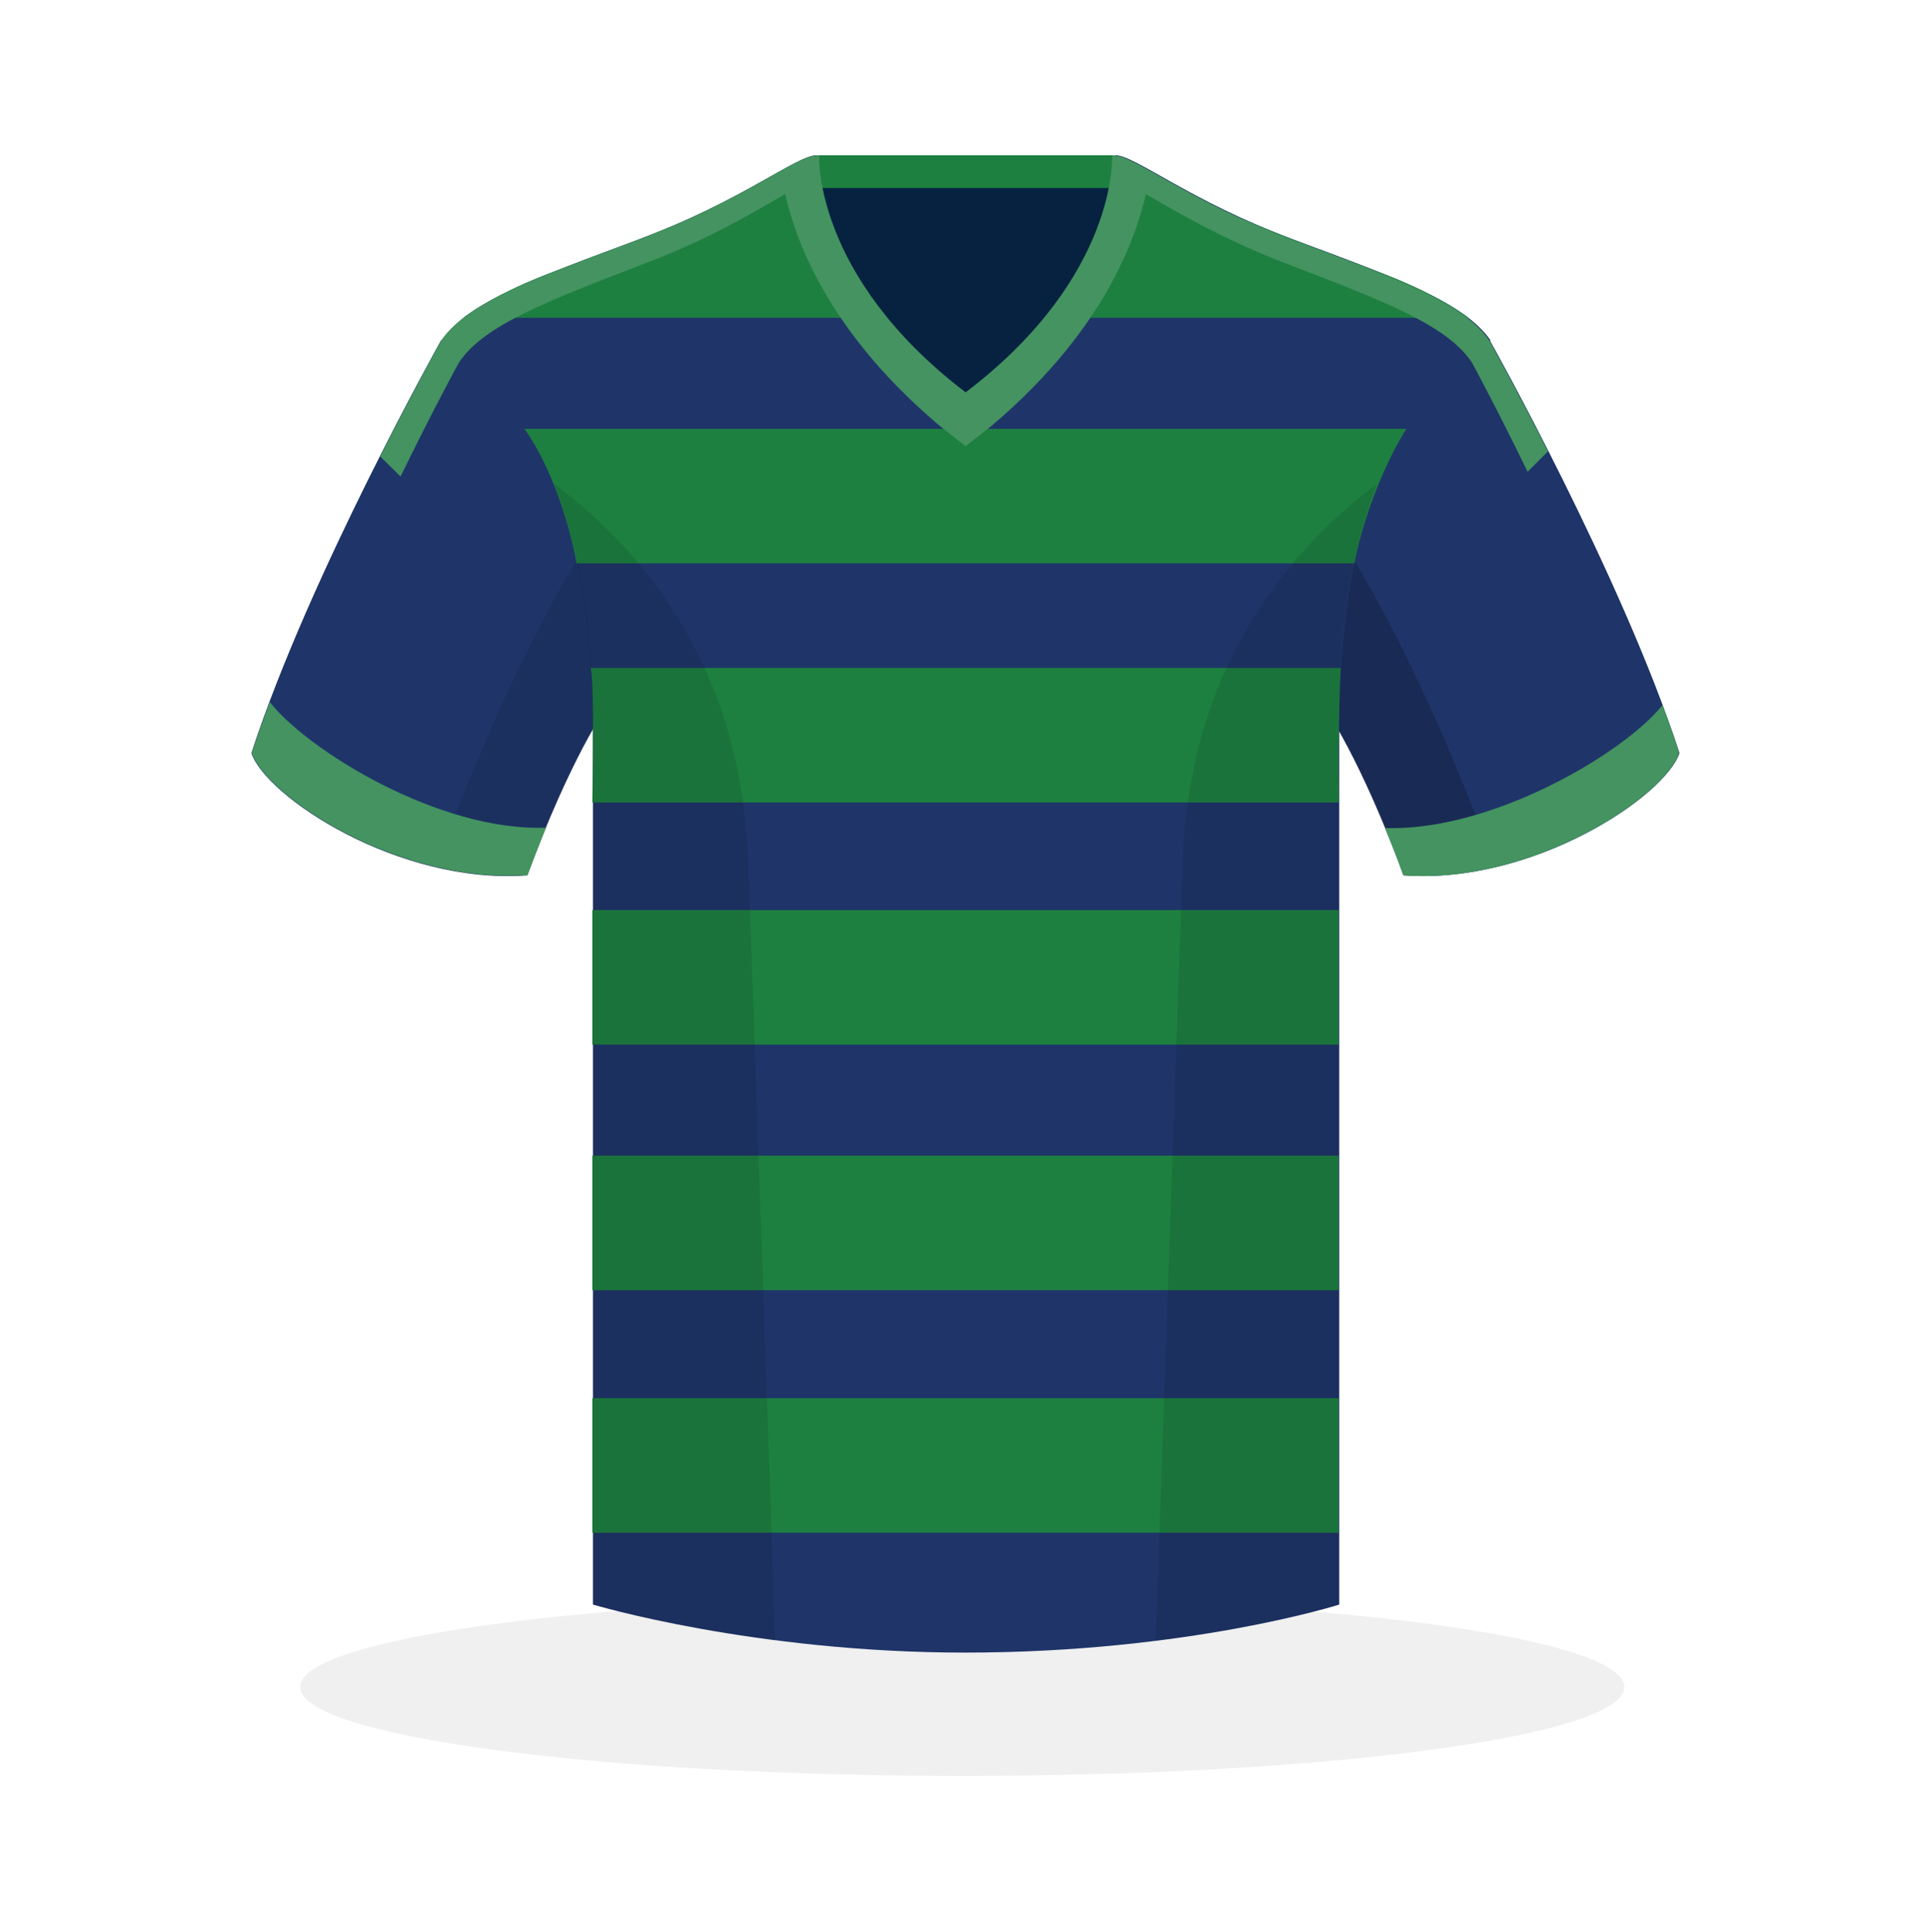
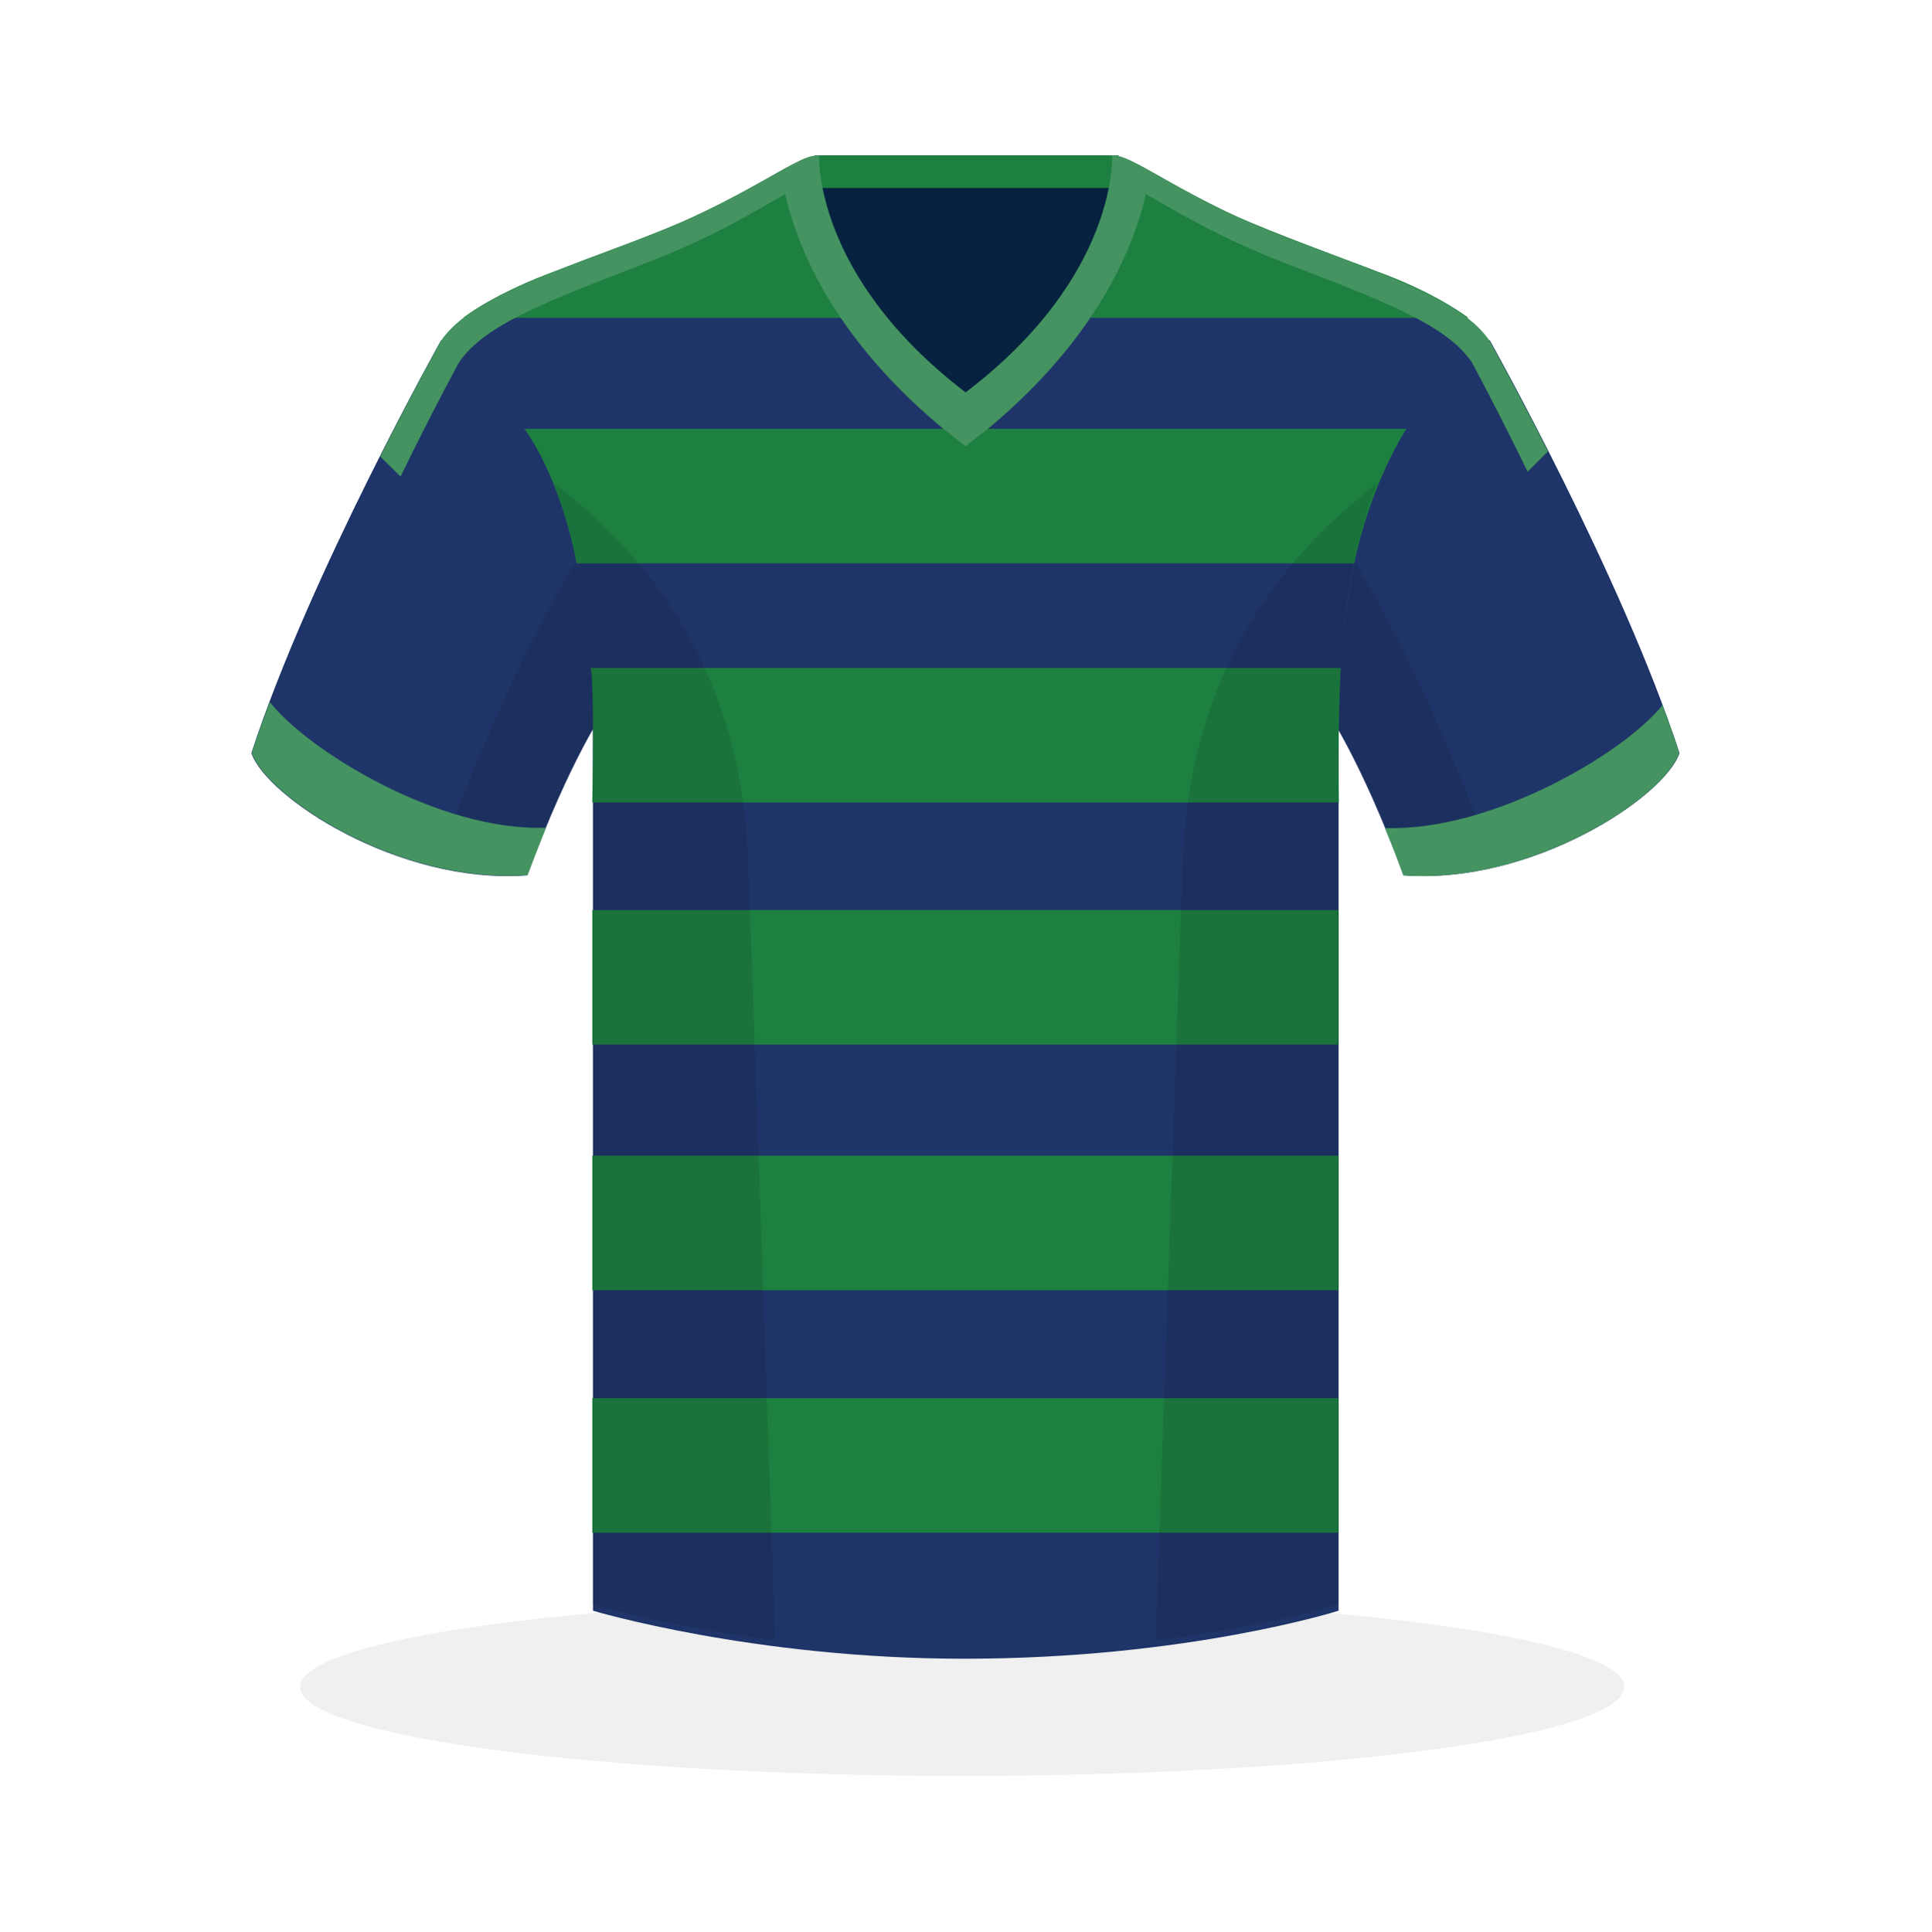
- <svg xmlns="http://www.w3.org/2000/svg" xmlns:xlink="http://www.w3.org/1999/xlink" version="1.1" id="Layer_1" x="0px" y="0px" viewBox="0 0 567 567" style="enable-background:new 0 0 567 567;" xml:space="preserve">
+ <svg xmlns="http://www.w3.org/2000/svg" version="1.1" id="Layer_1" x="0px" y="0px" viewBox="0 0 567 567" style="enable-background:new 0 0 567 567;" xml:space="preserve">
  <style type="text/css">
- 	.st0{opacity:6.000000e-02;fill:#010101;}
- 	.st1{fill:#D2AA2A;}
- 	.st2{fill:#A32D28;}
- 	.st3{fill:#FFCB05;}
- 	.st4{opacity:0.1;}
- 	.st5{fill:#010101;}
- 	.st6{fill:#BC3532;}
- 	.st7{fill:#AE3231;}
- 	.st8{fill:#D7D8D9;}
- 	.st9{fill:#F4F4F4;}
- 	.st10{fill:#E03F3E;}
- 	.st11{fill:#CCCCCC;}
- 	.st12{fill:#D2D2D2;}
- 	.st13{fill:#F0EFEF;}
- 	.st14{opacity:0.2;}
- 	.st15{fill:#303030;}
- 	.st16{fill:#212121;}
- 	.st17{fill:#E2E2E2;}
- 	.st18{fill:#E75F29;}
- 	.st19{fill:#E75F2B;}
- 	.st20{fill:#062240;}
- 	.st21{fill:#1D8040;}
- 	.st22{fill:#1F3569;}
- 	.st23{fill:#449360;}
+ 	.shadow{opacity:6.000000e-02;fill:#010101;}
+ 	.shade{fill:#010101;opacity:0.1;}
+ 	.collar-inside{fill:#062240;}
+ 	.collar-shade{fill:#1D8040;}
+ 	.secondary{fill:#1D8040;}
+ 	.main{fill:#1F3569;}
+ 	.accent{fill:#449360;}
</style>
-   <ellipse class="st0" cx="282.5" cy="495.3" rx="194.4" ry="26.1" />
+   <ellipse class="shadow" cx="282.5" cy="495.3" rx="194.4" ry="26.1" />
  <g>
-     <rect x="239.3" y="45.6" class="st20" width="89" height="86.5" />
-     <rect x="239.3" y="45.6" class="st21" width="89" height="9.6" />
-     <path class="st22" d="M129.5,99.9c0,0-38.7,69-55.7,121.2c4.2,12.7,43,38.7,81,35.9c12.7-34.5,23.2-49.3,23.2-49.3   S181,117.5,129.5,99.9z" />
-     <path class="st22" d="M437.4,99.9c0,0,38.7,69,55.7,121.2c-4.2,12.7-43,38.7-81,35.9c-12.7-34.5-23.2-49.3-23.2-49.3   S386,117.5,437.4,99.9z" />
+     <rect x="239.3" y="45.6" class="collar-inside" width="89" height="86.5" />
+     <rect x="239.3" y="45.6" class="collar-shade" width="89" height="9.6" />
+     <path class="main" d="M129.5,99.9c0,0-38.7,69-55.7,121.2c4.2,12.7,43,38.7,81,35.9c12.7-34.5,23.2-49.3,23.2-49.3   S181,117.5,129.5,99.9z" />
+     <path class="main" d="M437.4,99.9c0,0,38.7,69,55.7,121.2c-4.2,12.7-43,38.7-81,35.9c-12.7-34.5-23.2-49.3-23.2-49.3   S386,117.5,437.4,99.9z" />
    <g class="st14">
-       <path class="st5" d="M394.1,159.2c-6,25.2-5.3,48.4-5.3,48.4s10.6,14.8,23.2,49.3c9.1,0.7,18.2-0.3,27-2.4    C416,192,396.6,162.8,394.1,159.2z" />
+       <path class="shade" d="M394.1,159.2c-6,25.2-5.3,48.4-5.3,48.4s10.6,14.8,23.2,49.3c9.1,0.7,18.2-0.3,27-2.4    C416,192,396.6,162.8,394.1,159.2z" />
    </g>
    <g class="st4">
-       <path class="st5" d="M172.8,159.1c-1.8,2.6-21.5,31.6-45,95.5c8.7,2.1,17.9,3.1,27.1,2.4c12.7-34.5,23.2-49.3,23.2-49.3    S178.8,184.3,172.8,159.1z" />
+       <path class="shade" d="M172.8,159.1c-1.8,2.6-21.5,31.6-45,95.5c8.7,2.1,17.9,3.1,27.1,2.4c12.7-34.5,23.2-49.3,23.2-49.3    S178.8,184.3,172.8,159.1z" />
    </g>
    <g>
-       <defs>
-         <path id="XMLID_3_" d="M379.7,70.3c-30.3-11.3-46.5-24.7-52.1-24.7c0,0,2,35.4-44,69.6c-46.1-34.3-44-69.6-44-69.6     c-5.6,0-21.8,13.4-52.1,24.7c-30.3,11.3-50,18.3-57.8,29.6c10.6,8.5,44.4,27.5,44.4,114.1c0,86.7,0,257.1,0,257.1     s47.2,14.1,109.2,14.1c65.5,0,109.9-14.1,109.9-14.1s0-170.5,0-257.1c0-86.7,33.8-105.7,44.4-114.1     C429.7,88.6,410,81.6,379.7,70.3z" />
-       </defs>
-       <use xlink:href="#XMLID_3_" style="overflow:visible;fill:#1F3569;" />
-       <clipPath id="XMLID_2_">
-         <use xlink:href="#XMLID_3_" style="overflow:visible;" />
-       </clipPath>
+       <path class="main" d="M379.7,72.1c-30.3-11.3-46.5-24.7-52.1-24.7c0,0,2,35.4-44,69.6c-46.1-34.3-44-69.6-44-69.6   c-5.6,0-21.8,13.4-52.1,24.7c-30.3,11.3-50,18.3-57.8,29.6c10.6,8.5,44.4,27.5,44.4,114.1c0,86.7,0,257.1,0,257.1   S221.1,487,283.1,487c65.5,0,109.9-14.1,109.9-14.1s0-170.5,0-257.1c0-86.7,33.8-105.7,44.4-114.1C429.7,90.4,410,83.3,379.7,72.1z   " />
    </g>
  </g>
  <g>
-     <path class="st23" d="M79.2,206.1c-1.9,5.1-3.7,10.1-5.3,14.9c4.2,12.7,43,38.7,81,35.9c1.9-5.1,3.7-9.6,5.4-13.9   C129,244.2,90.3,220.3,79.2,206.1z" />
+     <path class="accent" d="M79.2,206.1c-1.9,5.1-3.7,10.1-5.3,14.9c4.2,12.7,43,38.7,81,35.9c1.9-5.1,3.7-9.6,5.4-13.9   C129,244.2,90.3,220.3,79.2,206.1z" />
  </g>
  <g>
-     <path class="st23" d="M488.1,207c-11,13.9-50,37.2-81.5,36.1c1.8,4.3,3.6,8.8,5.4,13.9c38,2.8,76.8-23.2,81-35.9   C491.6,216.5,489.9,211.8,488.1,207z" />
+     <path class="accent" d="M488.1,207c-11,13.9-50,37.2-81.5,36.1c1.8,4.3,3.6,8.8,5.4,13.9c38,2.8,76.8-23.2,81-35.9   C491.6,216.5,489.9,211.8,488.1,207z" />
  </g>
-   <path class="st21" d="M331.2,93.3h99.9c0,0-8.1-6.4-24.1-12.6c-16-6.2-52.4-18.8-69.4-30c0,0-6.7,26.2-17.5,42.6H331.2z" />
-   <path class="st21" d="M236,93.3H136c0,0,8.1-6.4,24.1-12.6c16-6.2,52.4-18.8,69.4-30c0,0,6.7,26.2,17.5,42.6H236z" />
-   <path class="st23" d="M117.6,139.9c9.6-19.7,17.1-33.4,17.1-33.4c7.5-11.3,26.6-18.3,55.8-29.6c27.9-10.7,43.3-23.3,49.4-24.4  c-0.6-4.3-0.5-6.8-0.5-6.8c-5.6,0-21.8,13.4-52.1,24.7c-30.3,11.3-50,18.3-57.8,29.6c0,0-7.8,14-17.9,34L117.6,139.9z" />
-   <path class="st23" d="M376.4,76.9c29.3,11.3,48.3,18.3,55.8,29.6c0,0,7.1,13.1,16.3,32l6-6c-9.8-19.2-17.2-32.5-17.2-32.5  c-7.7-11.3-27.5-18.3-57.8-29.6c-30.3-11.3-46.5-24.7-52.1-24.7c0,0,0.1,2.5-0.5,6.8C333.1,53.6,348.5,66.1,376.4,76.9z" />
-   <path class="st21" d="M154,125.9h258.9c0,0-10.5,16-15.3,39.5H169.3C169.3,165.5,165.5,142.4,154,125.9z" />
-   <path class="st23" d="M276.1,125.2l7.4,5.8l7.4-5.8c36.2-30.5,44.7-60.6,46.7-74.5c-5.3-3.1-9-5.1-11.1-5.1c0,0,2,35.4-43,69.6  c-44.9-34.3-43-69.6-43-69.6c-2.1,0-5.8,2-11.1,5.1C231.3,64.7,239.9,94.8,276.1,125.2z" />
-   <path class="st21" d="M173.4,196.1h220.2c0,0-0.9,15.8-0.5,39.5H173.9C173.9,235.6,174.6,200.5,173.4,196.1z" />
-   <rect x="173.9" y="267.2" class="st21" width="219.1" height="39.5" />
-   <rect x="173.9" y="339.3" class="st21" width="219.1" height="39.5" />
-   <rect x="173.9" y="410.5" class="st21" width="219.1" height="39.5" />
+   <path class="secondary" d="M331.2,93.3h99.9c0,0-8.1-6.4-24.1-12.6c-16-6.2-52.4-18.8-69.4-30c0,0-6.7,26.2-17.5,42.6H331.2z" />
+   <path class="secondary" d="M236,93.3H136c0,0,8.1-6.4,24.1-12.6c16-6.2,52.4-18.8,69.4-30c0,0,6.7,26.2,17.5,42.6H236z" />
+   <path class="accent" d="M117.6,139.9c9.6-19.7,17.1-33.4,17.1-33.4c7.5-11.3,26.6-18.3,55.8-29.6c27.9-10.7,43.3-23.3,49.4-24.4  c-0.6-4.3-0.5-6.8-0.5-6.8c-5.6,0-21.8,13.4-52.1,24.7c-30.3,11.3-50,18.3-57.8,29.6c0,0-7.8,14-17.9,34L117.6,139.9z" />
+   <path class="accent" d="M376.4,76.9c29.3,11.3,48.3,18.3,55.8,29.6c0,0,7.1,13.1,16.3,32l6-6c-9.8-19.2-17.2-32.5-17.2-32.5  c-7.7-11.3-27.5-18.3-57.8-29.6c-30.3-11.3-46.5-24.7-52.1-24.7c0,0,0.1,2.5-0.5,6.8C333.1,53.6,348.5,66.1,376.4,76.9z" />
+   <path class="secondary" d="M154,125.9h258.9c0,0-10.5,16-15.3,39.5H169.3C169.3,165.5,165.5,142.4,154,125.9z" />
+   <path class="accent" d="M276.1,125.2l7.4,5.8l7.4-5.8c36.2-30.5,44.7-60.6,46.7-74.5c-5.3-3.1-9-5.1-11.1-5.1c0,0,2,35.4-43,69.6  c-44.9-34.3-43-69.6-43-69.6c-2.1,0-5.8,2-11.1,5.1C231.3,64.7,239.9,94.8,276.1,125.2z" />
+   <path class="secondary" d="M173.4,196.1h220.2c0,0-0.9,15.8-0.5,39.5H173.9C173.9,235.6,174.6,200.5,173.4,196.1z" />
+   <rect x="173.9" y="267.2" class="secondary" width="219.1" height="39.5" />
+   <rect x="173.9" y="339.3" class="secondary" width="219.1" height="39.5" />
+   <rect x="173.9" y="410.5" class="secondary" width="219.1" height="39.5" />
  <g class="st4">
    <g>
-       <path class="st5" d="M347.2,253.3c-2.4,70.5-6.1,176.5-7.9,228.4c33.4-4.2,53.7-10.6,53.7-10.6s0-170.5,0-257.1    c0-32.6,4.8-55.6,11.3-72C376.8,163,349.2,196.7,347.2,253.3z" />
+       <path class="shade" d="M347.2,253.3c-2.4,70.5-6.1,176.5-7.9,228.4c33.4-4.2,53.7-10.6,53.7-10.6s0-170.5,0-257.1    c0-32.6,4.8-55.6,11.3-72C376.8,163,349.2,196.7,347.2,253.3z" />
    </g>
    <g>
-       <path class="st5" d="M227.6,481.6c-1.8-52-5.4-157.9-7.9-228.3c-2-56.7-29.5-90.4-57.1-111.4c6.5,16.5,11.3,39.5,11.3,72    c0,86.7,0,257.1,0,257.1S195.1,477.5,227.6,481.6z" />
+       <path class="shade" d="M227.6,481.6c-1.8-52-5.4-157.9-7.9-228.3c-2-56.7-29.5-90.4-57.1-111.4c6.5,16.5,11.3,39.5,11.3,72    c0,86.7,0,257.1,0,257.1S195.1,477.5,227.6,481.6z" />
    </g>
  </g>
</svg>
